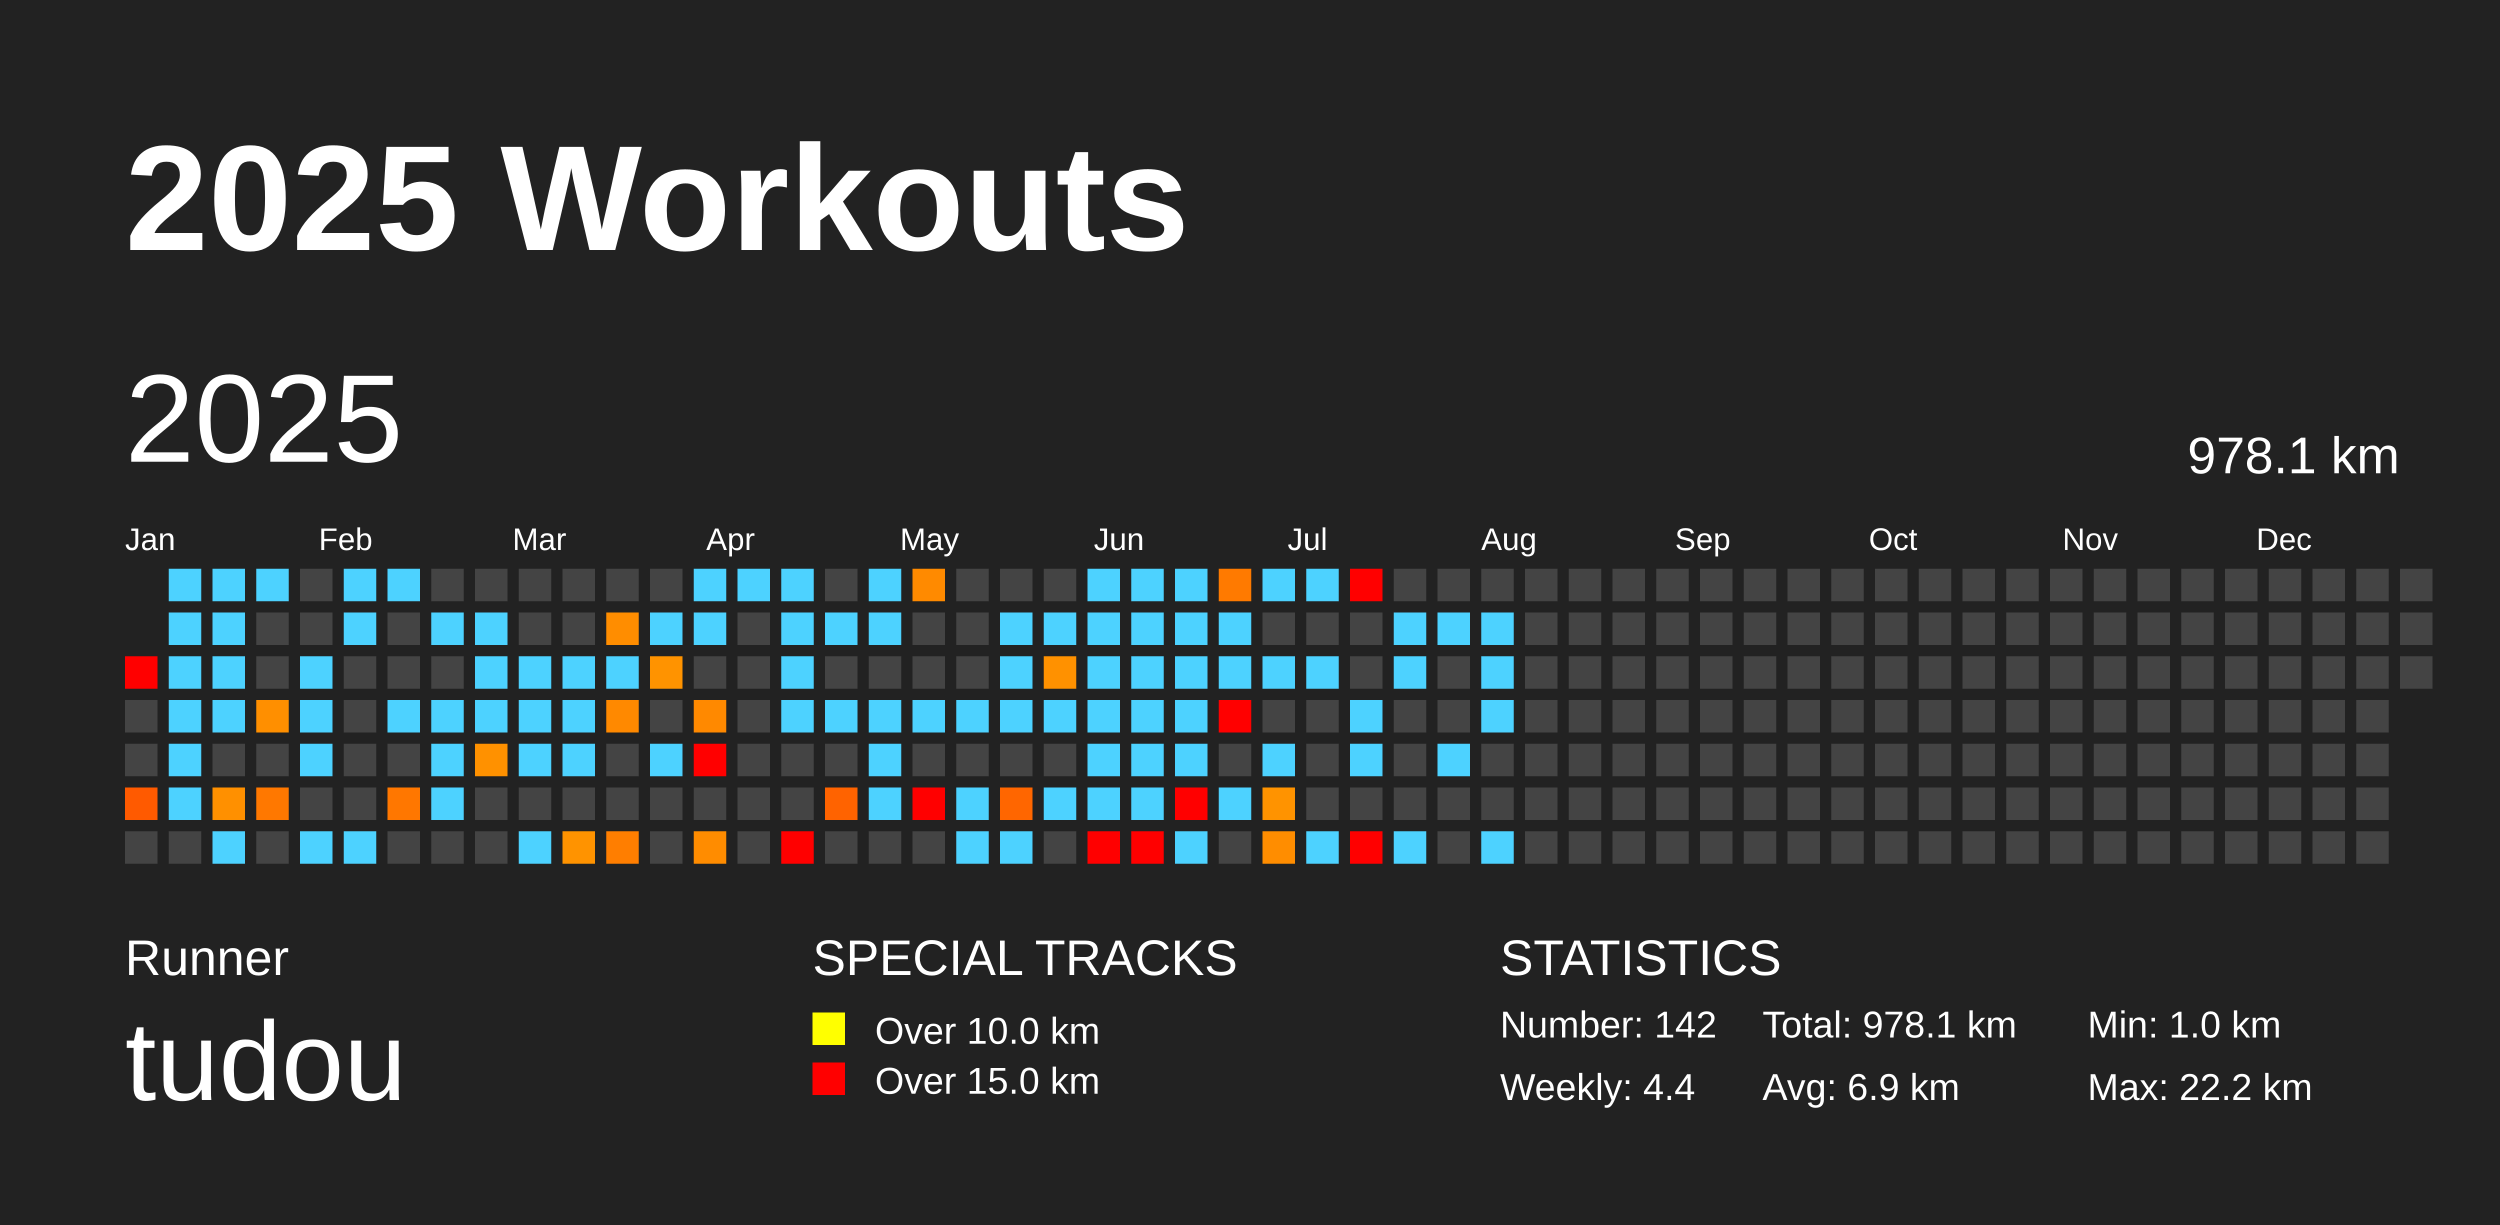
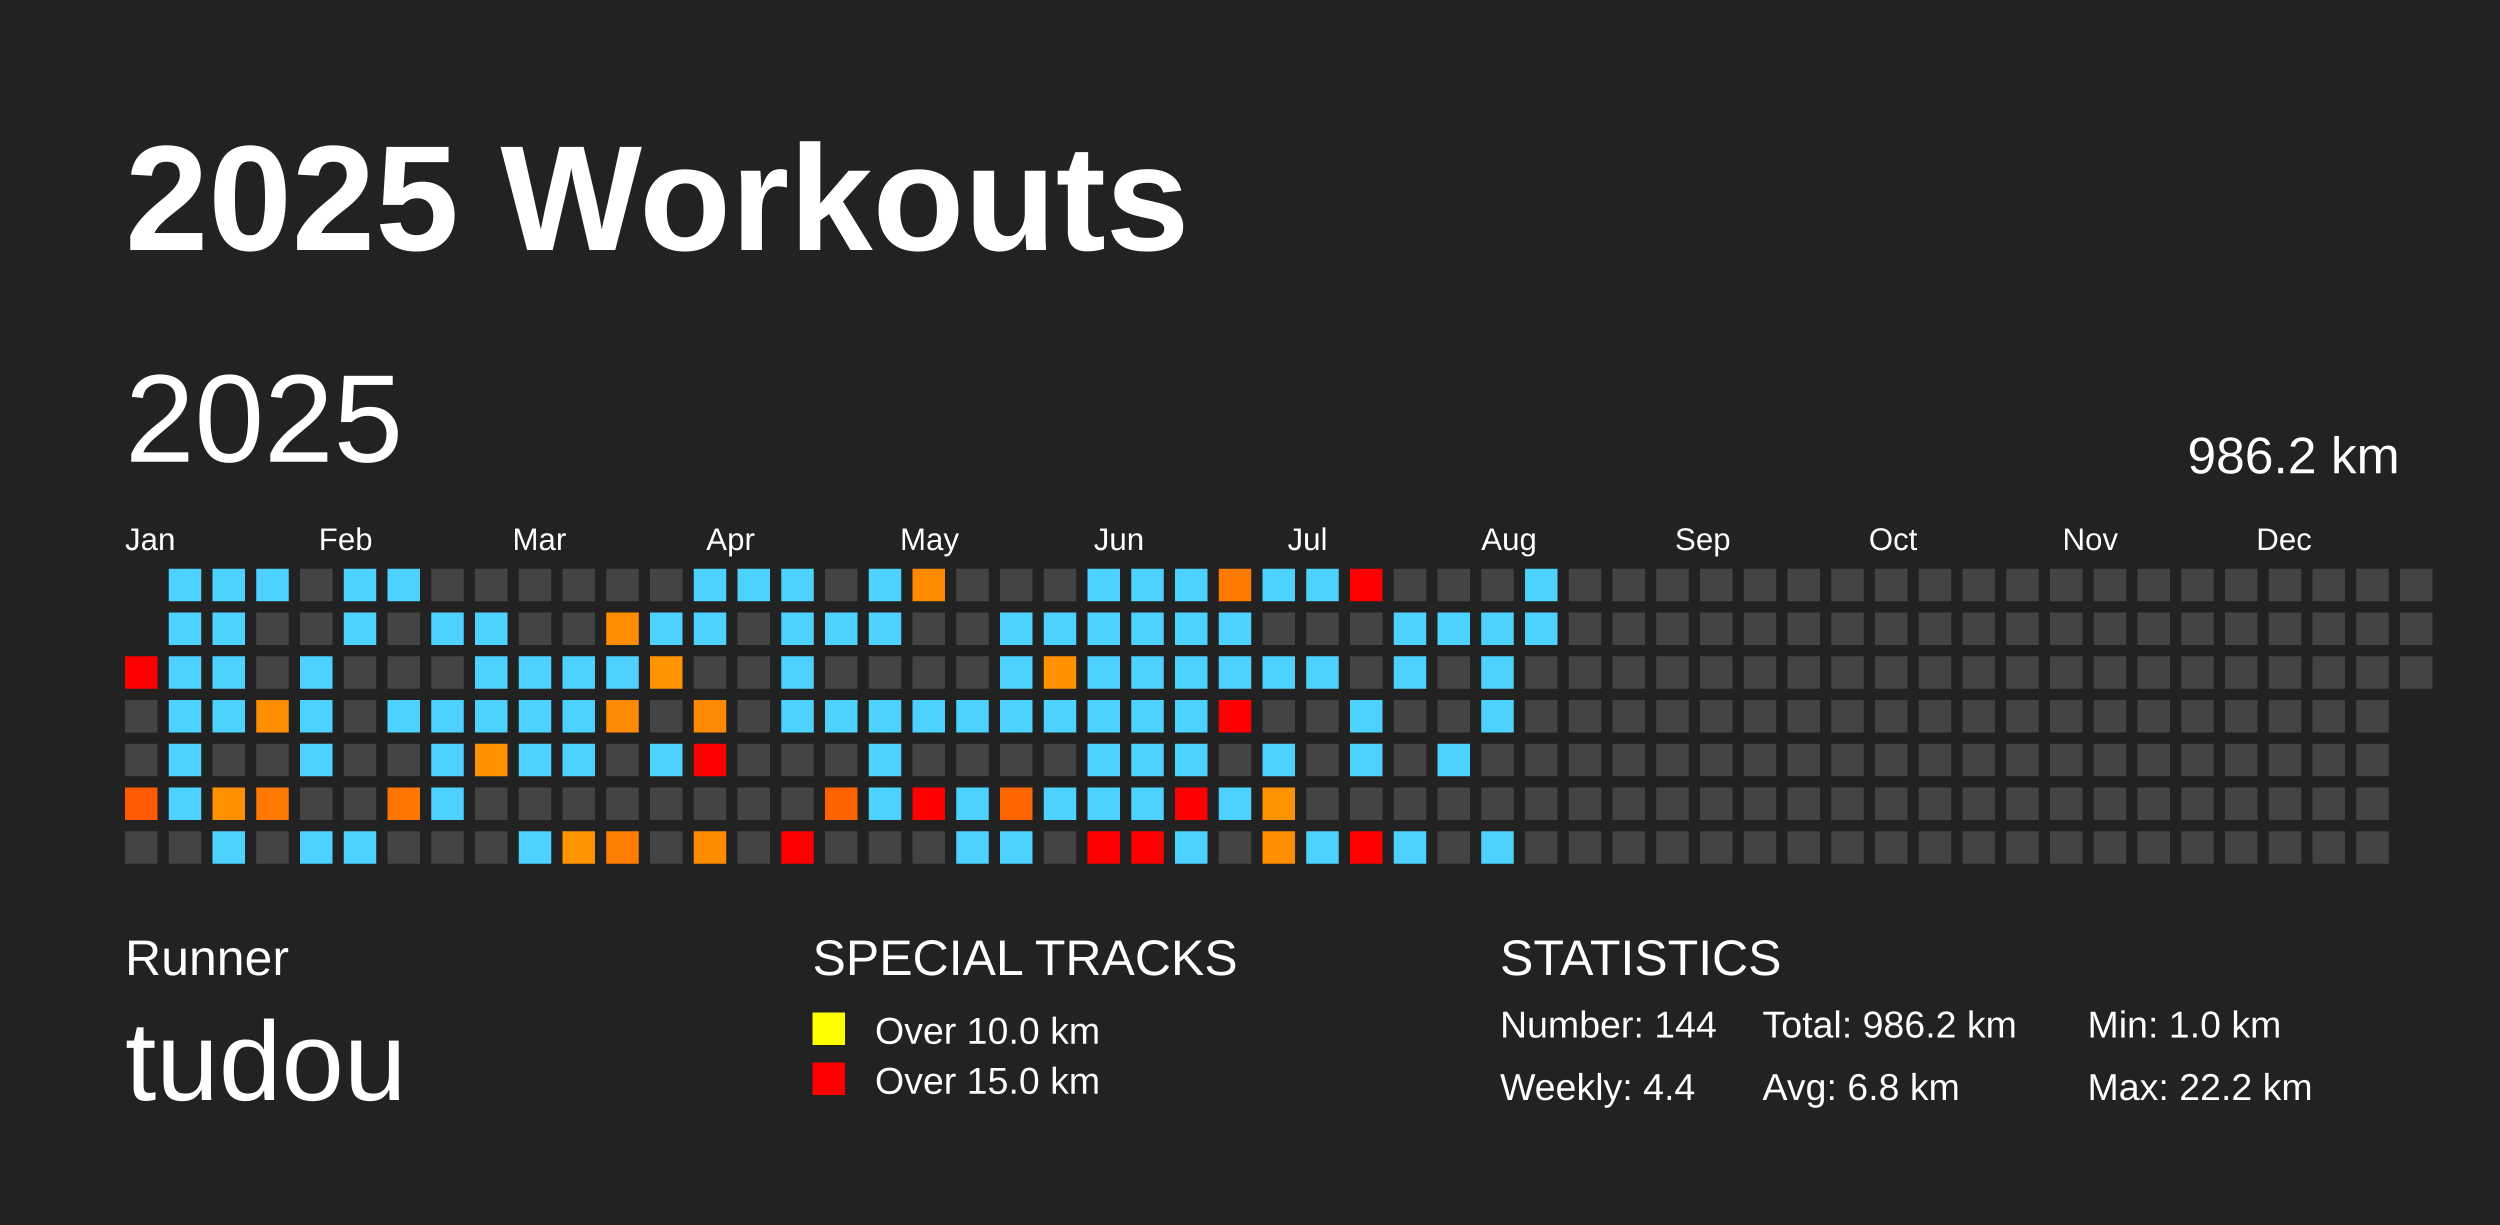
<svg xmlns="http://www.w3.org/2000/svg" baseProfile="full" height="98mm" version="1.1" viewBox="0,0,200,98" width="200mm">
  <defs />
  <rect fill="#222222" height="98" width="200" x="0" y="0" />
  <text fill="#FFFFFF" style="font-size:12px; font-family:Arial; font-weight:bold;" x="10" y="20">2025 Workouts</text>
  <text fill="#FFFFFF" style="font-size:4px; font-family:Arial" x="10" y="78">Runner</text>
  <text fill="#FFFFFF" style="font-size:9px; font-family:Arial" x="10" y="88">tudou</text>
  <text fill="#FFFFFF" style="font-size:4px; font-family:Arial" x="65" y="78">SPECIAL TRACKS</text>
  <rect fill="yellow" height="2.6" width="2.6" x="65" y="81" />
  <text fill="#FFFFFF" style="font-size:3px; font-family:Arial" x="70" y="83.5">Over 10.0 km</text>
  <rect fill="red" height="2.6" width="2.6" x="65" y="85" />
  <text fill="#FFFFFF" style="font-size:3px; font-family:Arial" x="70" y="87.5">Over 15.0 km</text>
  <text fill="#FFFFFF" style="font-size:4px; font-family:Arial" x="120" y="78">STATISTICS</text>
-   <text fill="#FFFFFF" style="font-size:3px; font-family:Arial" x="120" y="83">Number: 142</text>
+   <text fill="#FFFFFF" style="font-size:3px; font-family:Arial" x="120" y="83">Number: 144</text>
  <text fill="#FFFFFF" style="font-size:3px; font-family:Arial" x="120" y="88">Weekly: 4.4</text>
-   <text fill="#FFFFFF" style="font-size:3px; font-family:Arial" x="141" y="83">Total: 978.1 km</text>
-   <text fill="#FFFFFF" style="font-size:3px; font-family:Arial" x="141" y="88">Avg: 6.9 km</text>
+   <text fill="#FFFFFF" style="font-size:3px; font-family:Arial" x="141" y="83">Total: 986.2 km</text>
+   <text fill="#FFFFFF" style="font-size:3px; font-family:Arial" x="141" y="88">Avg: 6.8 km</text>
  <text fill="#FFFFFF" style="font-size:3px; font-family:Arial" x="167" y="83">Min: 1.0 km</text>
  <text fill="#FFFFFF" style="font-size:3px; font-family:Arial" x="167" y="88">Max: 22.2 km</text>
  <text dominant-baseline="hanging" fill="#FFFFFF" style="font-size:10.0px; font-family:Arial;" x="10" y="30">2025</text>
-   <text dominant-baseline="hanging" fill="#FFFFFF" style="font-size:4.125px; font-family:Arial;" x="175" y="35">978.1 km</text>
+   <text dominant-baseline="hanging" fill="#FFFFFF" style="font-size:4.125px; font-family:Arial;" x="175" y="35">986.2 km</text>
  <text fill="#FFFFFF" style="font-size:2.5px; font-family:Arial" x="10.0" y="44">Jan</text>
  <text fill="#FFFFFF" style="font-size:2.5px; font-family:Arial" x="25.5" y="44">Feb</text>
  <text fill="#FFFFFF" style="font-size:2.5px; font-family:Arial" x="41.0" y="44">Mar</text>
  <text fill="#FFFFFF" style="font-size:2.5px; font-family:Arial" x="56.5" y="44">Apr</text>
  <text fill="#FFFFFF" style="font-size:2.5px; font-family:Arial" x="72.0" y="44">May</text>
  <text fill="#FFFFFF" style="font-size:2.5px; font-family:Arial" x="87.5" y="44">Jun</text>
  <text fill="#FFFFFF" style="font-size:2.5px; font-family:Arial" x="103.0" y="44">Jul</text>
  <text fill="#FFFFFF" style="font-size:2.5px; font-family:Arial" x="118.5" y="44">Aug</text>
  <text fill="#FFFFFF" style="font-size:2.5px; font-family:Arial" x="134.0" y="44">Sep</text>
  <text fill="#FFFFFF" style="font-size:2.5px; font-family:Arial" x="149.5" y="44">Oct</text>
  <text fill="#FFFFFF" style="font-size:2.5px; font-family:Arial" x="165.0" y="44">Nov</text>
  <text fill="#FFFFFF" style="font-size:2.5px; font-family:Arial" x="180.5" y="44">Dec</text>
  <rect fill="red" height="2.6" width="2.6" x="10.0" y="52.5" />
  <rect fill="#444444" height="2.6" width="2.6" x="10.0" y="56.0" />
  <rect fill="#444444" height="2.6" width="2.6" x="10.0" y="59.5" />
  <rect fill="#ff5a00" height="2.6" width="2.6" x="10.0" y="63.0" />
  <rect fill="#444444" height="2.6" width="2.6" x="10.0" y="66.5" />
  <rect fill="#4dd2ff" height="2.6" width="2.6" x="13.5" y="45.5" />
  <rect fill="#4dd2ff" height="2.6" width="2.6" x="13.5" y="49.0" />
  <rect fill="#4dd2ff" height="2.6" width="2.6" x="13.5" y="52.5" />
  <rect fill="#4dd2ff" height="2.6" width="2.6" x="13.5" y="56.0" />
  <rect fill="#4dd2ff" height="2.6" width="2.6" x="13.5" y="59.5" />
  <rect fill="#4dd2ff" height="2.6" width="2.6" x="13.5" y="63.0" />
  <rect fill="#444444" height="2.6" width="2.6" x="13.5" y="66.5" />
  <rect fill="#4dd2ff" height="2.6" width="2.6" x="17.0" y="45.5" />
  <rect fill="#4dd2ff" height="2.6" width="2.6" x="17.0" y="49.0" />
  <rect fill="#4dd2ff" height="2.6" width="2.6" x="17.0" y="52.5" />
  <rect fill="#4dd2ff" height="2.6" width="2.6" x="17.0" y="56.0" />
  <rect fill="#444444" height="2.6" width="2.6" x="17.0" y="59.5" />
  <rect fill="#ff9000" height="2.6" width="2.6" x="17.0" y="63.0" />
  <rect fill="#4dd2ff" height="2.6" width="2.6" x="17.0" y="66.5" />
  <rect fill="#4dd2ff" height="2.6" width="2.6" x="20.5" y="45.5" />
  <rect fill="#444444" height="2.6" width="2.6" x="20.5" y="49.0" />
  <rect fill="#444444" height="2.6" width="2.6" x="20.5" y="52.5" />
  <rect fill="#ff8f00" height="2.6" width="2.6" x="20.5" y="56.0" />
  <rect fill="#444444" height="2.6" width="2.6" x="20.5" y="59.5" />
  <rect fill="#ff7800" height="2.6" width="2.6" x="20.5" y="63.0" />
  <rect fill="#444444" height="2.6" width="2.6" x="20.5" y="66.5" />
  <rect fill="#444444" height="2.6" width="2.6" x="24.0" y="45.5" />
  <rect fill="#444444" height="2.6" width="2.6" x="24.0" y="49.0" />
  <rect fill="#4dd2ff" height="2.6" width="2.6" x="24.0" y="52.5" />
  <rect fill="#4dd2ff" height="2.6" width="2.6" x="24.0" y="56.0" />
  <rect fill="#4dd2ff" height="2.6" width="2.6" x="24.0" y="59.5" />
  <rect fill="#444444" height="2.6" width="2.6" x="24.0" y="63.0" />
  <rect fill="#4dd2ff" height="2.6" width="2.6" x="24.0" y="66.5" />
  <rect fill="#4dd2ff" height="2.6" width="2.6" x="27.5" y="45.5" />
  <rect fill="#4dd2ff" height="2.6" width="2.6" x="27.5" y="49.0" />
  <rect fill="#444444" height="2.6" width="2.6" x="27.5" y="52.5" />
  <rect fill="#444444" height="2.6" width="2.6" x="27.5" y="56.0" />
  <rect fill="#444444" height="2.6" width="2.6" x="27.5" y="59.5" />
  <rect fill="#444444" height="2.6" width="2.6" x="27.5" y="63.0" />
  <rect fill="#4dd2ff" height="2.6" width="2.6" x="27.5" y="66.5" />
  <rect fill="#4dd2ff" height="2.6" width="2.6" x="31.0" y="45.5" />
  <rect fill="#444444" height="2.6" width="2.6" x="31.0" y="49.0" />
  <rect fill="#444444" height="2.6" width="2.6" x="31.0" y="52.5" />
  <rect fill="#4dd2ff" height="2.6" width="2.6" x="31.0" y="56.0" />
  <rect fill="#444444" height="2.6" width="2.6" x="31.0" y="59.5" />
  <rect fill="#ff7700" height="2.6" width="2.6" x="31.0" y="63.0" />
  <rect fill="#444444" height="2.6" width="2.6" x="31.0" y="66.5" />
  <rect fill="#444444" height="2.6" width="2.6" x="34.5" y="45.5" />
  <rect fill="#4dd2ff" height="2.6" width="2.6" x="34.5" y="49.0" />
  <rect fill="#444444" height="2.6" width="2.6" x="34.5" y="52.5" />
  <rect fill="#4dd2ff" height="2.6" width="2.6" x="34.5" y="56.0" />
  <rect fill="#4dd2ff" height="2.6" width="2.6" x="34.5" y="59.5" />
  <rect fill="#4dd2ff" height="2.6" width="2.6" x="34.5" y="63.0" />
  <rect fill="#444444" height="2.6" width="2.6" x="34.5" y="66.5" />
  <rect fill="#444444" height="2.6" width="2.6" x="38.0" y="45.5" />
  <rect fill="#4dd2ff" height="2.6" width="2.6" x="38.0" y="49.0" />
  <rect fill="#4dd2ff" height="2.6" width="2.6" x="38.0" y="52.5" />
  <rect fill="#4dd2ff" height="2.6" width="2.6" x="38.0" y="56.0" />
  <rect fill="#ff9100" height="2.6" width="2.6" x="38.0" y="59.5" />
  <rect fill="#444444" height="2.6" width="2.6" x="38.0" y="63.0" />
  <rect fill="#444444" height="2.6" width="2.6" x="38.0" y="66.5" />
  <rect fill="#444444" height="2.6" width="2.6" x="41.5" y="45.5" />
  <rect fill="#444444" height="2.6" width="2.6" x="41.5" y="49.0" />
  <rect fill="#4dd2ff" height="2.6" width="2.6" x="41.5" y="52.5" />
  <rect fill="#4dd2ff" height="2.6" width="2.6" x="41.5" y="56.0" />
  <rect fill="#4dd2ff" height="2.6" width="2.6" x="41.5" y="59.5" />
  <rect fill="#444444" height="2.6" width="2.6" x="41.5" y="63.0" />
  <rect fill="#4dd2ff" height="2.6" width="2.6" x="41.5" y="66.5" />
  <rect fill="#444444" height="2.6" width="2.6" x="45.0" y="45.5" />
  <rect fill="#444444" height="2.6" width="2.6" x="45.0" y="49.0" />
  <rect fill="#4dd2ff" height="2.6" width="2.6" x="45.0" y="52.5" />
  <rect fill="#4dd2ff" height="2.6" width="2.6" x="45.0" y="56.0" />
  <rect fill="#4dd2ff" height="2.6" width="2.6" x="45.0" y="59.5" />
  <rect fill="#444444" height="2.6" width="2.6" x="45.0" y="63.0" />
  <rect fill="#ff9300" height="2.6" width="2.6" x="45.0" y="66.5" />
  <rect fill="#444444" height="2.6" width="2.6" x="48.5" y="45.5" />
  <rect fill="#ff8d00" height="2.6" width="2.6" x="48.5" y="49.0" />
  <rect fill="#4dd2ff" height="2.6" width="2.6" x="48.5" y="52.5" />
  <rect fill="#ff8900" height="2.6" width="2.6" x="48.5" y="56.0" />
  <rect fill="#444444" height="2.6" width="2.6" x="48.5" y="59.5" />
  <rect fill="#444444" height="2.6" width="2.6" x="48.5" y="63.0" />
  <rect fill="#ff7e00" height="2.6" width="2.6" x="48.5" y="66.5" />
  <rect fill="#444444" height="2.6" width="2.6" x="52.0" y="45.5" />
  <rect fill="#4dd2ff" height="2.6" width="2.6" x="52.0" y="49.0" />
  <rect fill="#ff9300" height="2.6" width="2.6" x="52.0" y="52.5" />
  <rect fill="#444444" height="2.6" width="2.6" x="52.0" y="56.0" />
  <rect fill="#4dd2ff" height="2.6" width="2.6" x="52.0" y="59.5" />
  <rect fill="#444444" height="2.6" width="2.6" x="52.0" y="63.0" />
  <rect fill="#444444" height="2.6" width="2.6" x="52.0" y="66.5" />
  <rect fill="#4dd2ff" height="2.6" width="2.6" x="55.5" y="45.5" />
  <rect fill="#4dd2ff" height="2.6" width="2.6" x="55.5" y="49.0" />
  <rect fill="#444444" height="2.6" width="2.6" x="55.5" y="52.5" />
  <rect fill="#ff8900" height="2.6" width="2.6" x="55.5" y="56.0" />
  <rect fill="red" height="2.6" width="2.6" x="55.5" y="59.5" />
  <rect fill="#444444" height="2.6" width="2.6" x="55.5" y="63.0" />
  <rect fill="#ff8c00" height="2.6" width="2.6" x="55.5" y="66.5" />
  <rect fill="#4dd2ff" height="2.6" width="2.6" x="59.0" y="45.5" />
  <rect fill="#444444" height="2.6" width="2.6" x="59.0" y="49.0" />
  <rect fill="#444444" height="2.6" width="2.6" x="59.0" y="52.5" />
  <rect fill="#444444" height="2.6" width="2.6" x="59.0" y="56.0" />
  <rect fill="#444444" height="2.6" width="2.6" x="59.0" y="59.5" />
  <rect fill="#444444" height="2.6" width="2.6" x="59.0" y="63.0" />
  <rect fill="#444444" height="2.6" width="2.6" x="59.0" y="66.5" />
  <rect fill="#4dd2ff" height="2.6" width="2.6" x="62.5" y="45.5" />
  <rect fill="#4dd2ff" height="2.6" width="2.6" x="62.5" y="49.0" />
  <rect fill="#4dd2ff" height="2.6" width="2.6" x="62.5" y="52.5" />
  <rect fill="#4dd2ff" height="2.6" width="2.6" x="62.5" y="56.0" />
  <rect fill="#444444" height="2.6" width="2.6" x="62.5" y="59.5" />
  <rect fill="#444444" height="2.6" width="2.6" x="62.5" y="63.0" />
  <rect fill="red" height="2.6" width="2.6" x="62.5" y="66.5" />
  <rect fill="#444444" height="2.6" width="2.6" x="66.0" y="45.5" />
  <rect fill="#4dd2ff" height="2.6" width="2.6" x="66.0" y="49.0" />
  <rect fill="#444444" height="2.6" width="2.6" x="66.0" y="52.5" />
  <rect fill="#4dd2ff" height="2.6" width="2.6" x="66.0" y="56.0" />
  <rect fill="#444444" height="2.6" width="2.6" x="66.0" y="59.5" />
  <rect fill="#ff6300" height="2.6" width="2.6" x="66.0" y="63.0" />
  <rect fill="#444444" height="2.6" width="2.6" x="66.0" y="66.5" />
  <rect fill="#4dd2ff" height="2.6" width="2.6" x="69.5" y="45.5" />
  <rect fill="#4dd2ff" height="2.6" width="2.6" x="69.5" y="49.0" />
  <rect fill="#444444" height="2.6" width="2.6" x="69.5" y="52.5" />
  <rect fill="#4dd2ff" height="2.6" width="2.6" x="69.5" y="56.0" />
  <rect fill="#4dd2ff" height="2.6" width="2.6" x="69.5" y="59.5" />
  <rect fill="#4dd2ff" height="2.6" width="2.6" x="69.5" y="63.0" />
  <rect fill="#444444" height="2.6" width="2.6" x="69.5" y="66.5" />
  <rect fill="#ff8a00" height="2.6" width="2.6" x="73.0" y="45.5" />
  <rect fill="#444444" height="2.6" width="2.6" x="73.0" y="49.0" />
  <rect fill="#444444" height="2.6" width="2.6" x="73.0" y="52.5" />
  <rect fill="#4dd2ff" height="2.6" width="2.6" x="73.0" y="56.0" />
  <rect fill="#444444" height="2.6" width="2.6" x="73.0" y="59.5" />
  <rect fill="red" height="2.6" width="2.6" x="73.0" y="63.0" />
  <rect fill="#444444" height="2.6" width="2.6" x="73.0" y="66.5" />
  <rect fill="#444444" height="2.6" width="2.6" x="76.5" y="45.5" />
  <rect fill="#444444" height="2.6" width="2.6" x="76.5" y="49.0" />
  <rect fill="#444444" height="2.6" width="2.6" x="76.5" y="52.5" />
  <rect fill="#4dd2ff" height="2.6" width="2.6" x="76.5" y="56.0" />
  <rect fill="#444444" height="2.6" width="2.6" x="76.5" y="59.5" />
  <rect fill="#4dd2ff" height="2.6" width="2.6" x="76.5" y="63.0" />
  <rect fill="#4dd2ff" height="2.6" width="2.6" x="76.5" y="66.5" />
  <rect fill="#444444" height="2.6" width="2.6" x="80.0" y="45.5" />
  <rect fill="#4dd2ff" height="2.6" width="2.6" x="80.0" y="49.0" />
  <rect fill="#4dd2ff" height="2.6" width="2.6" x="80.0" y="52.5" />
  <rect fill="#4dd2ff" height="2.6" width="2.6" x="80.0" y="56.0" />
  <rect fill="#444444" height="2.6" width="2.6" x="80.0" y="59.5" />
  <rect fill="#ff6600" height="2.6" width="2.6" x="80.0" y="63.0" />
  <rect fill="#4dd2ff" height="2.6" width="2.6" x="80.0" y="66.5" />
  <rect fill="#444444" height="2.6" width="2.6" x="83.5" y="45.5" />
  <rect fill="#4dd2ff" height="2.6" width="2.6" x="83.5" y="49.0" />
  <rect fill="#ff9100" height="2.6" width="2.6" x="83.5" y="52.5" />
  <rect fill="#4dd2ff" height="2.6" width="2.6" x="83.5" y="56.0" />
  <rect fill="#444444" height="2.6" width="2.6" x="83.5" y="59.5" />
  <rect fill="#4dd2ff" height="2.6" width="2.6" x="83.5" y="63.0" />
  <rect fill="#444444" height="2.6" width="2.6" x="83.5" y="66.5" />
  <rect fill="#4dd2ff" height="2.6" width="2.6" x="87.0" y="45.5" />
  <rect fill="#4dd2ff" height="2.6" width="2.6" x="87.0" y="49.0" />
  <rect fill="#4dd2ff" height="2.6" width="2.6" x="87.0" y="52.5" />
  <rect fill="#4dd2ff" height="2.6" width="2.6" x="87.0" y="56.0" />
  <rect fill="#4dd2ff" height="2.6" width="2.6" x="87.0" y="59.5" />
  <rect fill="#4dd2ff" height="2.6" width="2.6" x="87.0" y="63.0" />
  <rect fill="red" height="2.6" width="2.6" x="87.0" y="66.5" />
  <rect fill="#4dd2ff" height="2.6" width="2.6" x="90.5" y="45.5" />
  <rect fill="#4dd2ff" height="2.6" width="2.6" x="90.5" y="49.0" />
  <rect fill="#4dd2ff" height="2.6" width="2.6" x="90.5" y="52.5" />
  <rect fill="#4dd2ff" height="2.6" width="2.6" x="90.5" y="56.0" />
  <rect fill="#4dd2ff" height="2.6" width="2.6" x="90.5" y="59.5" />
  <rect fill="#4dd2ff" height="2.6" width="2.6" x="90.5" y="63.0" />
  <rect fill="red" height="2.6" width="2.6" x="90.5" y="66.5" />
  <rect fill="#4dd2ff" height="2.6" width="2.6" x="94.0" y="45.5" />
  <rect fill="#4dd2ff" height="2.6" width="2.6" x="94.0" y="49.0" />
  <rect fill="#4dd2ff" height="2.6" width="2.6" x="94.0" y="52.5" />
  <rect fill="#4dd2ff" height="2.6" width="2.6" x="94.0" y="56.0" />
  <rect fill="#4dd2ff" height="2.6" width="2.6" x="94.0" y="59.5" />
  <rect fill="red" height="2.6" width="2.6" x="94.0" y="63.0" />
  <rect fill="#4dd2ff" height="2.6" width="2.6" x="94.0" y="66.5" />
  <rect fill="#ff7a00" height="2.6" width="2.6" x="97.5" y="45.5" />
  <rect fill="#4dd2ff" height="2.6" width="2.6" x="97.5" y="49.0" />
  <rect fill="#4dd2ff" height="2.6" width="2.6" x="97.5" y="52.5" />
  <rect fill="red" height="2.6" width="2.6" x="97.5" y="56.0" />
  <rect fill="#444444" height="2.6" width="2.6" x="97.5" y="59.5" />
  <rect fill="#4dd2ff" height="2.6" width="2.6" x="97.5" y="63.0" />
  <rect fill="#444444" height="2.6" width="2.6" x="97.5" y="66.5" />
  <rect fill="#4dd2ff" height="2.6" width="2.6" x="101.0" y="45.5" />
  <rect fill="#444444" height="2.6" width="2.6" x="101.0" y="49.0" />
  <rect fill="#4dd2ff" height="2.6" width="2.6" x="101.0" y="52.5" />
  <rect fill="#444444" height="2.6" width="2.6" x="101.0" y="56.0" />
  <rect fill="#4dd2ff" height="2.6" width="2.6" x="101.0" y="59.5" />
  <rect fill="#ff9300" height="2.6" width="2.6" x="101.0" y="63.0" />
  <rect fill="#ff8d00" height="2.6" width="2.6" x="101.0" y="66.5" />
  <rect fill="#4dd2ff" height="2.6" width="2.6" x="104.5" y="45.5" />
  <rect fill="#444444" height="2.6" width="2.6" x="104.5" y="49.0" />
  <rect fill="#4dd2ff" height="2.6" width="2.6" x="104.5" y="52.5" />
  <rect fill="#444444" height="2.6" width="2.6" x="104.5" y="56.0" />
  <rect fill="#444444" height="2.6" width="2.6" x="104.5" y="59.5" />
  <rect fill="#444444" height="2.6" width="2.6" x="104.5" y="63.0" />
  <rect fill="#4dd2ff" height="2.6" width="2.6" x="104.5" y="66.5" />
  <rect fill="red" height="2.6" width="2.6" x="108.0" y="45.5" />
  <rect fill="#444444" height="2.6" width="2.6" x="108.0" y="49.0" />
  <rect fill="#444444" height="2.6" width="2.6" x="108.0" y="52.5" />
  <rect fill="#4dd2ff" height="2.6" width="2.6" x="108.0" y="56.0" />
  <rect fill="#4dd2ff" height="2.6" width="2.6" x="108.0" y="59.5" />
  <rect fill="#444444" height="2.6" width="2.6" x="108.0" y="63.0" />
  <rect fill="red" height="2.6" width="2.6" x="108.0" y="66.5" />
  <rect fill="#444444" height="2.6" width="2.6" x="111.5" y="45.5" />
  <rect fill="#4dd2ff" height="2.6" width="2.6" x="111.5" y="49.0" />
  <rect fill="#4dd2ff" height="2.6" width="2.6" x="111.5" y="52.5" />
  <rect fill="#444444" height="2.6" width="2.6" x="111.5" y="56.0" />
  <rect fill="#444444" height="2.6" width="2.6" x="111.5" y="59.5" />
  <rect fill="#444444" height="2.6" width="2.6" x="111.5" y="63.0" />
  <rect fill="#4dd2ff" height="2.6" width="2.6" x="111.5" y="66.5" />
  <rect fill="#444444" height="2.6" width="2.6" x="115.0" y="45.5" />
  <rect fill="#4dd2ff" height="2.6" width="2.6" x="115.0" y="49.0" />
  <rect fill="#444444" height="2.6" width="2.6" x="115.0" y="52.5" />
  <rect fill="#444444" height="2.6" width="2.6" x="115.0" y="56.0" />
  <rect fill="#4dd2ff" height="2.6" width="2.6" x="115.0" y="59.5" />
  <rect fill="#444444" height="2.6" width="2.6" x="115.0" y="63.0" />
  <rect fill="#444444" height="2.6" width="2.6" x="115.0" y="66.5" />
  <rect fill="#444444" height="2.6" width="2.6" x="118.5" y="45.5" />
  <rect fill="#4dd2ff" height="2.6" width="2.6" x="118.5" y="49.0" />
  <rect fill="#4dd2ff" height="2.6" width="2.6" x="118.5" y="52.5" />
  <rect fill="#4dd2ff" height="2.6" width="2.6" x="118.5" y="56.0" />
  <rect fill="#444444" height="2.6" width="2.6" x="118.5" y="59.5" />
  <rect fill="#444444" height="2.6" width="2.6" x="118.5" y="63.0" />
  <rect fill="#4dd2ff" height="2.6" width="2.6" x="118.5" y="66.5" />
-   <rect fill="#444444" height="2.6" width="2.6" x="122.0" y="45.5" />
-   <rect fill="#444444" height="2.6" width="2.6" x="122.0" y="49.0" />
+   <rect fill="#4dd2ff" height="2.6" width="2.6" x="122.0" y="45.5" />
+   <rect fill="#4dd2ff" height="2.6" width="2.6" x="122.0" y="49.0" />
  <rect fill="#444444" height="2.6" width="2.6" x="122.0" y="52.5" />
  <rect fill="#444444" height="2.6" width="2.6" x="122.0" y="56.0" />
  <rect fill="#444444" height="2.6" width="2.6" x="122.0" y="59.5" />
  <rect fill="#444444" height="2.6" width="2.6" x="122.0" y="63.0" />
  <rect fill="#444444" height="2.6" width="2.6" x="122.0" y="66.5" />
  <rect fill="#444444" height="2.6" width="2.6" x="125.5" y="45.5" />
  <rect fill="#444444" height="2.6" width="2.6" x="125.5" y="49.0" />
  <rect fill="#444444" height="2.6" width="2.6" x="125.5" y="52.5" />
  <rect fill="#444444" height="2.6" width="2.6" x="125.5" y="56.0" />
  <rect fill="#444444" height="2.6" width="2.6" x="125.5" y="59.5" />
  <rect fill="#444444" height="2.6" width="2.6" x="125.5" y="63.0" />
  <rect fill="#444444" height="2.6" width="2.6" x="125.5" y="66.5" />
  <rect fill="#444444" height="2.6" width="2.6" x="129.0" y="45.5" />
  <rect fill="#444444" height="2.6" width="2.6" x="129.0" y="49.0" />
  <rect fill="#444444" height="2.6" width="2.6" x="129.0" y="52.5" />
  <rect fill="#444444" height="2.6" width="2.6" x="129.0" y="56.0" />
  <rect fill="#444444" height="2.6" width="2.6" x="129.0" y="59.5" />
  <rect fill="#444444" height="2.6" width="2.6" x="129.0" y="63.0" />
  <rect fill="#444444" height="2.6" width="2.6" x="129.0" y="66.5" />
  <rect fill="#444444" height="2.6" width="2.6" x="132.5" y="45.5" />
  <rect fill="#444444" height="2.6" width="2.6" x="132.5" y="49.0" />
  <rect fill="#444444" height="2.6" width="2.6" x="132.5" y="52.5" />
  <rect fill="#444444" height="2.6" width="2.6" x="132.5" y="56.0" />
  <rect fill="#444444" height="2.6" width="2.6" x="132.5" y="59.5" />
  <rect fill="#444444" height="2.6" width="2.6" x="132.5" y="63.0" />
  <rect fill="#444444" height="2.6" width="2.6" x="132.5" y="66.5" />
  <rect fill="#444444" height="2.6" width="2.6" x="136.0" y="45.5" />
  <rect fill="#444444" height="2.6" width="2.6" x="136.0" y="49.0" />
  <rect fill="#444444" height="2.6" width="2.6" x="136.0" y="52.5" />
  <rect fill="#444444" height="2.6" width="2.6" x="136.0" y="56.0" />
  <rect fill="#444444" height="2.6" width="2.6" x="136.0" y="59.5" />
  <rect fill="#444444" height="2.6" width="2.6" x="136.0" y="63.0" />
  <rect fill="#444444" height="2.6" width="2.6" x="136.0" y="66.5" />
  <rect fill="#444444" height="2.6" width="2.6" x="139.5" y="45.5" />
  <rect fill="#444444" height="2.6" width="2.6" x="139.5" y="49.0" />
  <rect fill="#444444" height="2.6" width="2.6" x="139.5" y="52.5" />
  <rect fill="#444444" height="2.6" width="2.6" x="139.5" y="56.0" />
  <rect fill="#444444" height="2.6" width="2.6" x="139.5" y="59.5" />
  <rect fill="#444444" height="2.6" width="2.6" x="139.5" y="63.0" />
  <rect fill="#444444" height="2.6" width="2.6" x="139.5" y="66.5" />
  <rect fill="#444444" height="2.6" width="2.6" x="143.0" y="45.5" />
  <rect fill="#444444" height="2.6" width="2.6" x="143.0" y="49.0" />
  <rect fill="#444444" height="2.6" width="2.6" x="143.0" y="52.5" />
  <rect fill="#444444" height="2.6" width="2.6" x="143.0" y="56.0" />
  <rect fill="#444444" height="2.6" width="2.6" x="143.0" y="59.5" />
  <rect fill="#444444" height="2.6" width="2.6" x="143.0" y="63.0" />
  <rect fill="#444444" height="2.6" width="2.6" x="143.0" y="66.5" />
  <rect fill="#444444" height="2.6" width="2.6" x="146.5" y="45.5" />
  <rect fill="#444444" height="2.6" width="2.6" x="146.5" y="49.0" />
  <rect fill="#444444" height="2.6" width="2.6" x="146.5" y="52.5" />
  <rect fill="#444444" height="2.6" width="2.6" x="146.5" y="56.0" />
  <rect fill="#444444" height="2.6" width="2.6" x="146.5" y="59.5" />
  <rect fill="#444444" height="2.6" width="2.6" x="146.5" y="63.0" />
  <rect fill="#444444" height="2.6" width="2.6" x="146.5" y="66.5" />
  <rect fill="#444444" height="2.6" width="2.6" x="150.0" y="45.5" />
  <rect fill="#444444" height="2.6" width="2.6" x="150.0" y="49.0" />
  <rect fill="#444444" height="2.6" width="2.6" x="150.0" y="52.5" />
  <rect fill="#444444" height="2.6" width="2.6" x="150.0" y="56.0" />
  <rect fill="#444444" height="2.6" width="2.6" x="150.0" y="59.5" />
  <rect fill="#444444" height="2.6" width="2.6" x="150.0" y="63.0" />
  <rect fill="#444444" height="2.6" width="2.6" x="150.0" y="66.5" />
  <rect fill="#444444" height="2.6" width="2.6" x="153.5" y="45.5" />
  <rect fill="#444444" height="2.6" width="2.6" x="153.5" y="49.0" />
  <rect fill="#444444" height="2.6" width="2.6" x="153.5" y="52.5" />
  <rect fill="#444444" height="2.6" width="2.6" x="153.5" y="56.0" />
  <rect fill="#444444" height="2.6" width="2.6" x="153.5" y="59.5" />
  <rect fill="#444444" height="2.6" width="2.6" x="153.5" y="63.0" />
  <rect fill="#444444" height="2.6" width="2.6" x="153.5" y="66.5" />
  <rect fill="#444444" height="2.6" width="2.6" x="157.0" y="45.5" />
  <rect fill="#444444" height="2.6" width="2.6" x="157.0" y="49.0" />
  <rect fill="#444444" height="2.6" width="2.6" x="157.0" y="52.5" />
  <rect fill="#444444" height="2.6" width="2.6" x="157.0" y="56.0" />
  <rect fill="#444444" height="2.6" width="2.6" x="157.0" y="59.5" />
  <rect fill="#444444" height="2.6" width="2.6" x="157.0" y="63.0" />
  <rect fill="#444444" height="2.6" width="2.6" x="157.0" y="66.5" />
  <rect fill="#444444" height="2.6" width="2.6" x="160.5" y="45.5" />
  <rect fill="#444444" height="2.6" width="2.6" x="160.5" y="49.0" />
  <rect fill="#444444" height="2.6" width="2.6" x="160.5" y="52.5" />
  <rect fill="#444444" height="2.6" width="2.6" x="160.5" y="56.0" />
  <rect fill="#444444" height="2.6" width="2.6" x="160.5" y="59.5" />
  <rect fill="#444444" height="2.6" width="2.6" x="160.5" y="63.0" />
  <rect fill="#444444" height="2.6" width="2.6" x="160.5" y="66.5" />
  <rect fill="#444444" height="2.6" width="2.6" x="164.0" y="45.5" />
  <rect fill="#444444" height="2.6" width="2.6" x="164.0" y="49.0" />
  <rect fill="#444444" height="2.6" width="2.6" x="164.0" y="52.5" />
  <rect fill="#444444" height="2.6" width="2.6" x="164.0" y="56.0" />
  <rect fill="#444444" height="2.6" width="2.6" x="164.0" y="59.5" />
  <rect fill="#444444" height="2.6" width="2.6" x="164.0" y="63.0" />
  <rect fill="#444444" height="2.6" width="2.6" x="164.0" y="66.5" />
  <rect fill="#444444" height="2.6" width="2.6" x="167.5" y="45.5" />
  <rect fill="#444444" height="2.6" width="2.6" x="167.5" y="49.0" />
  <rect fill="#444444" height="2.6" width="2.6" x="167.5" y="52.5" />
  <rect fill="#444444" height="2.6" width="2.6" x="167.5" y="56.0" />
  <rect fill="#444444" height="2.6" width="2.6" x="167.5" y="59.5" />
  <rect fill="#444444" height="2.6" width="2.6" x="167.5" y="63.0" />
  <rect fill="#444444" height="2.6" width="2.6" x="167.5" y="66.5" />
  <rect fill="#444444" height="2.6" width="2.6" x="171.0" y="45.5" />
  <rect fill="#444444" height="2.6" width="2.6" x="171.0" y="49.0" />
  <rect fill="#444444" height="2.6" width="2.6" x="171.0" y="52.5" />
  <rect fill="#444444" height="2.6" width="2.6" x="171.0" y="56.0" />
  <rect fill="#444444" height="2.6" width="2.6" x="171.0" y="59.5" />
  <rect fill="#444444" height="2.6" width="2.6" x="171.0" y="63.0" />
  <rect fill="#444444" height="2.6" width="2.6" x="171.0" y="66.5" />
  <rect fill="#444444" height="2.6" width="2.6" x="174.5" y="45.5" />
  <rect fill="#444444" height="2.6" width="2.6" x="174.5" y="49.0" />
  <rect fill="#444444" height="2.6" width="2.6" x="174.5" y="52.5" />
  <rect fill="#444444" height="2.6" width="2.6" x="174.5" y="56.0" />
  <rect fill="#444444" height="2.6" width="2.6" x="174.5" y="59.5" />
  <rect fill="#444444" height="2.6" width="2.6" x="174.5" y="63.0" />
  <rect fill="#444444" height="2.6" width="2.6" x="174.5" y="66.5" />
  <rect fill="#444444" height="2.6" width="2.6" x="178.0" y="45.5" />
  <rect fill="#444444" height="2.6" width="2.6" x="178.0" y="49.0" />
  <rect fill="#444444" height="2.6" width="2.6" x="178.0" y="52.5" />
  <rect fill="#444444" height="2.6" width="2.6" x="178.0" y="56.0" />
  <rect fill="#444444" height="2.6" width="2.6" x="178.0" y="59.5" />
  <rect fill="#444444" height="2.6" width="2.6" x="178.0" y="63.0" />
  <rect fill="#444444" height="2.6" width="2.6" x="178.0" y="66.5" />
  <rect fill="#444444" height="2.6" width="2.6" x="181.5" y="45.5" />
  <rect fill="#444444" height="2.6" width="2.6" x="181.5" y="49.0" />
  <rect fill="#444444" height="2.6" width="2.6" x="181.5" y="52.5" />
  <rect fill="#444444" height="2.6" width="2.6" x="181.5" y="56.0" />
  <rect fill="#444444" height="2.6" width="2.6" x="181.5" y="59.5" />
  <rect fill="#444444" height="2.6" width="2.6" x="181.5" y="63.0" />
  <rect fill="#444444" height="2.6" width="2.6" x="181.5" y="66.5" />
  <rect fill="#444444" height="2.6" width="2.6" x="185.0" y="45.5" />
  <rect fill="#444444" height="2.6" width="2.6" x="185.0" y="49.0" />
  <rect fill="#444444" height="2.6" width="2.6" x="185.0" y="52.5" />
  <rect fill="#444444" height="2.6" width="2.6" x="185.0" y="56.0" />
  <rect fill="#444444" height="2.6" width="2.6" x="185.0" y="59.5" />
  <rect fill="#444444" height="2.6" width="2.6" x="185.0" y="63.0" />
  <rect fill="#444444" height="2.6" width="2.6" x="185.0" y="66.5" />
  <rect fill="#444444" height="2.6" width="2.6" x="188.5" y="45.5" />
  <rect fill="#444444" height="2.6" width="2.6" x="188.5" y="49.0" />
  <rect fill="#444444" height="2.6" width="2.6" x="188.5" y="52.5" />
  <rect fill="#444444" height="2.6" width="2.6" x="188.5" y="56.0" />
  <rect fill="#444444" height="2.6" width="2.6" x="188.5" y="59.5" />
  <rect fill="#444444" height="2.6" width="2.6" x="188.5" y="63.0" />
  <rect fill="#444444" height="2.6" width="2.6" x="188.5" y="66.5" />
  <rect fill="#444444" height="2.6" width="2.6" x="192.0" y="45.5" />
  <rect fill="#444444" height="2.6" width="2.6" x="192.0" y="49.0" />
  <rect fill="#444444" height="2.6" width="2.6" x="192.0" y="52.5" />
</svg>
